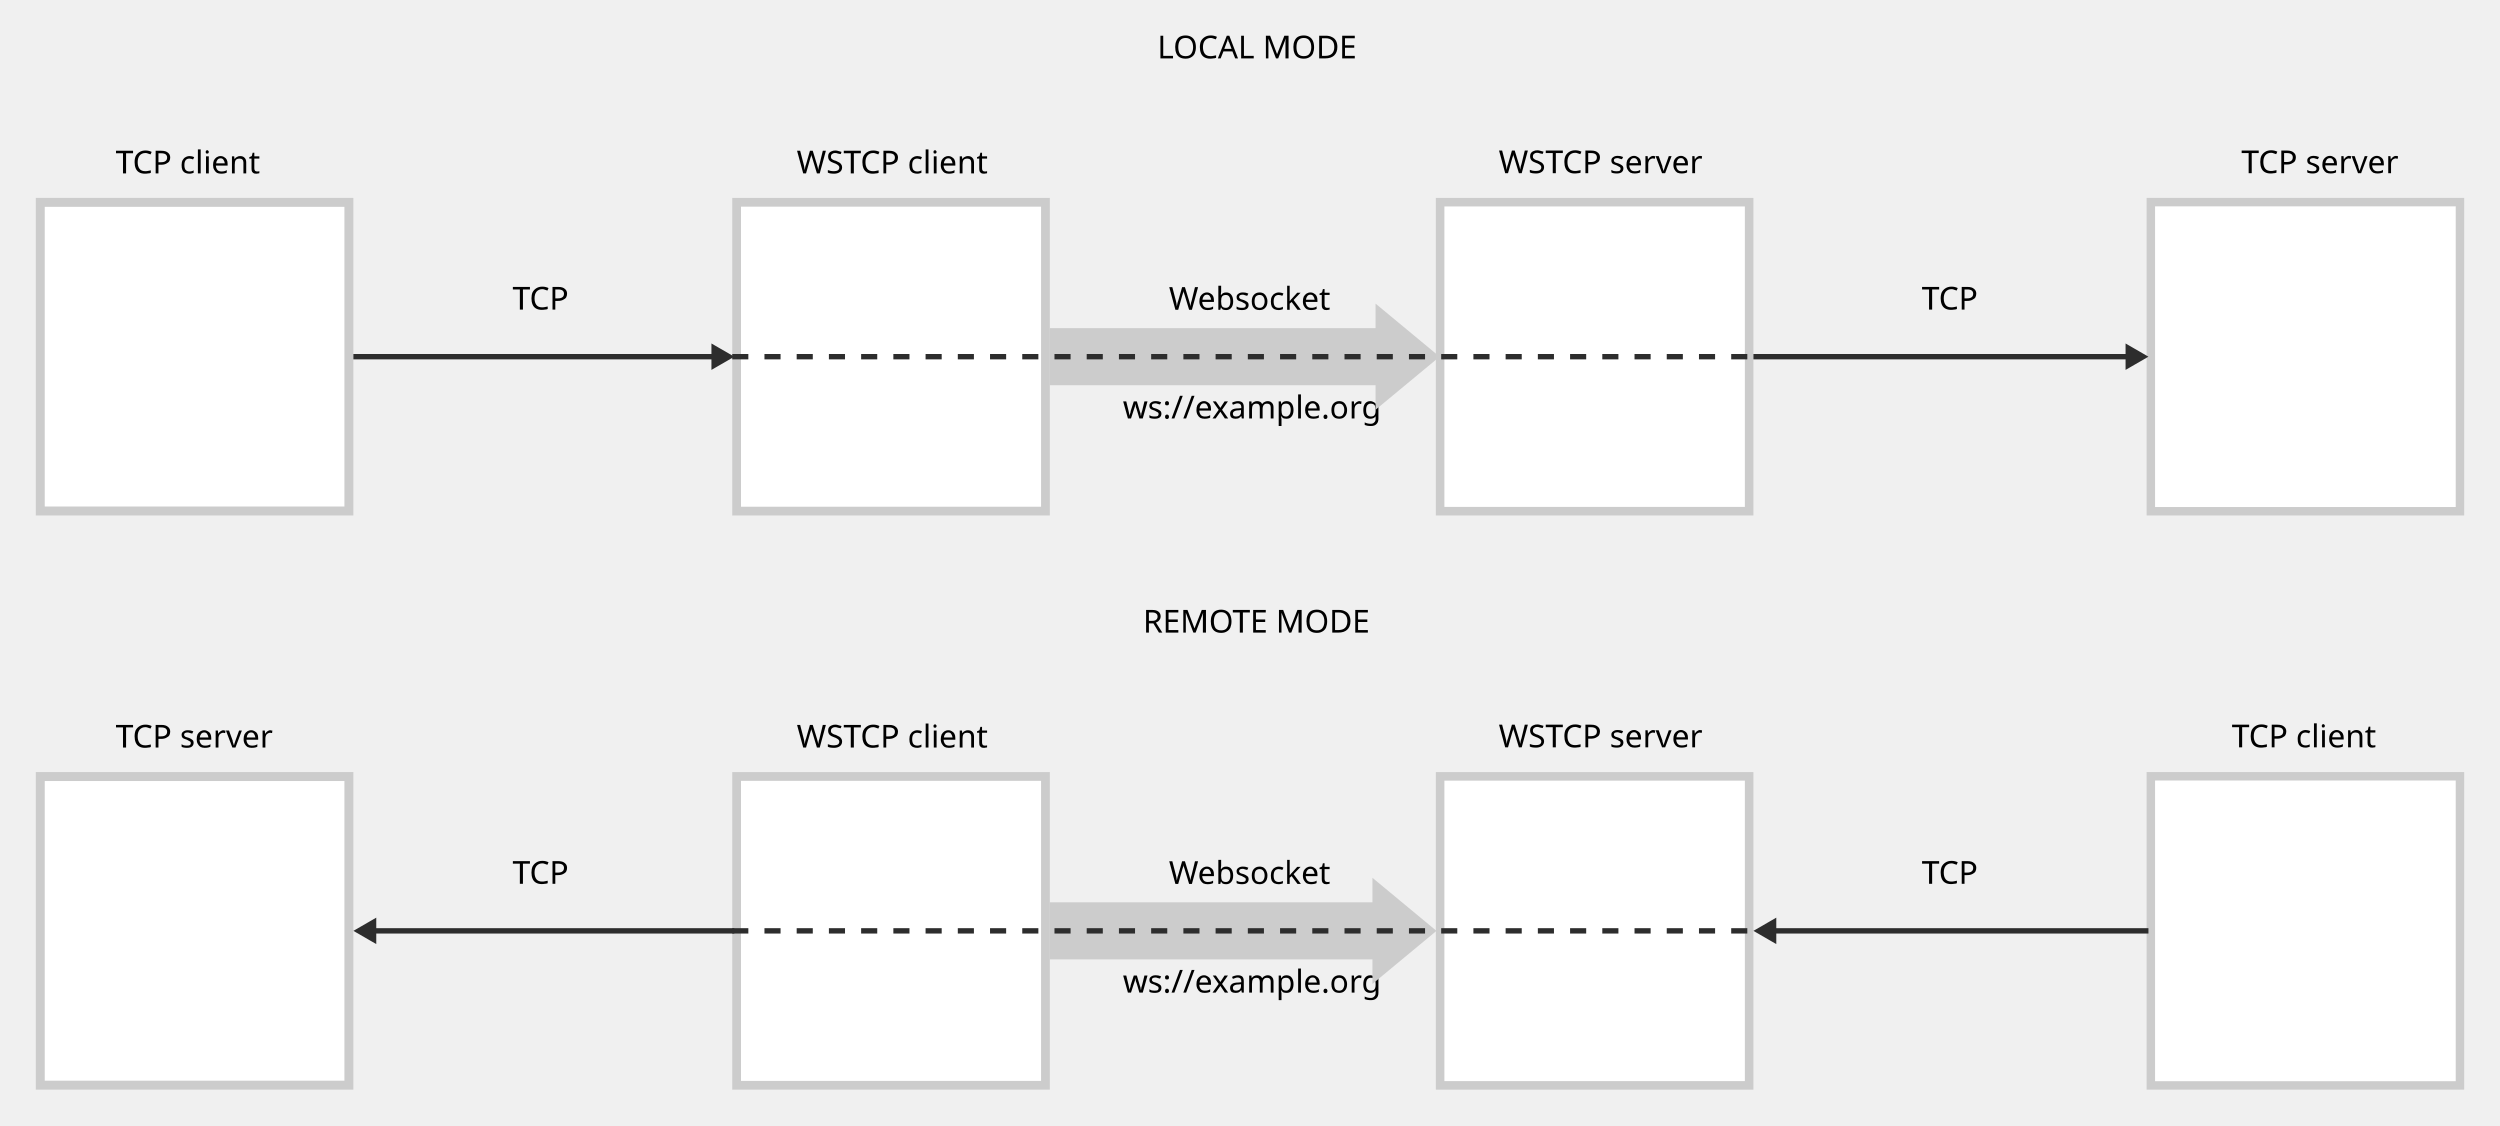
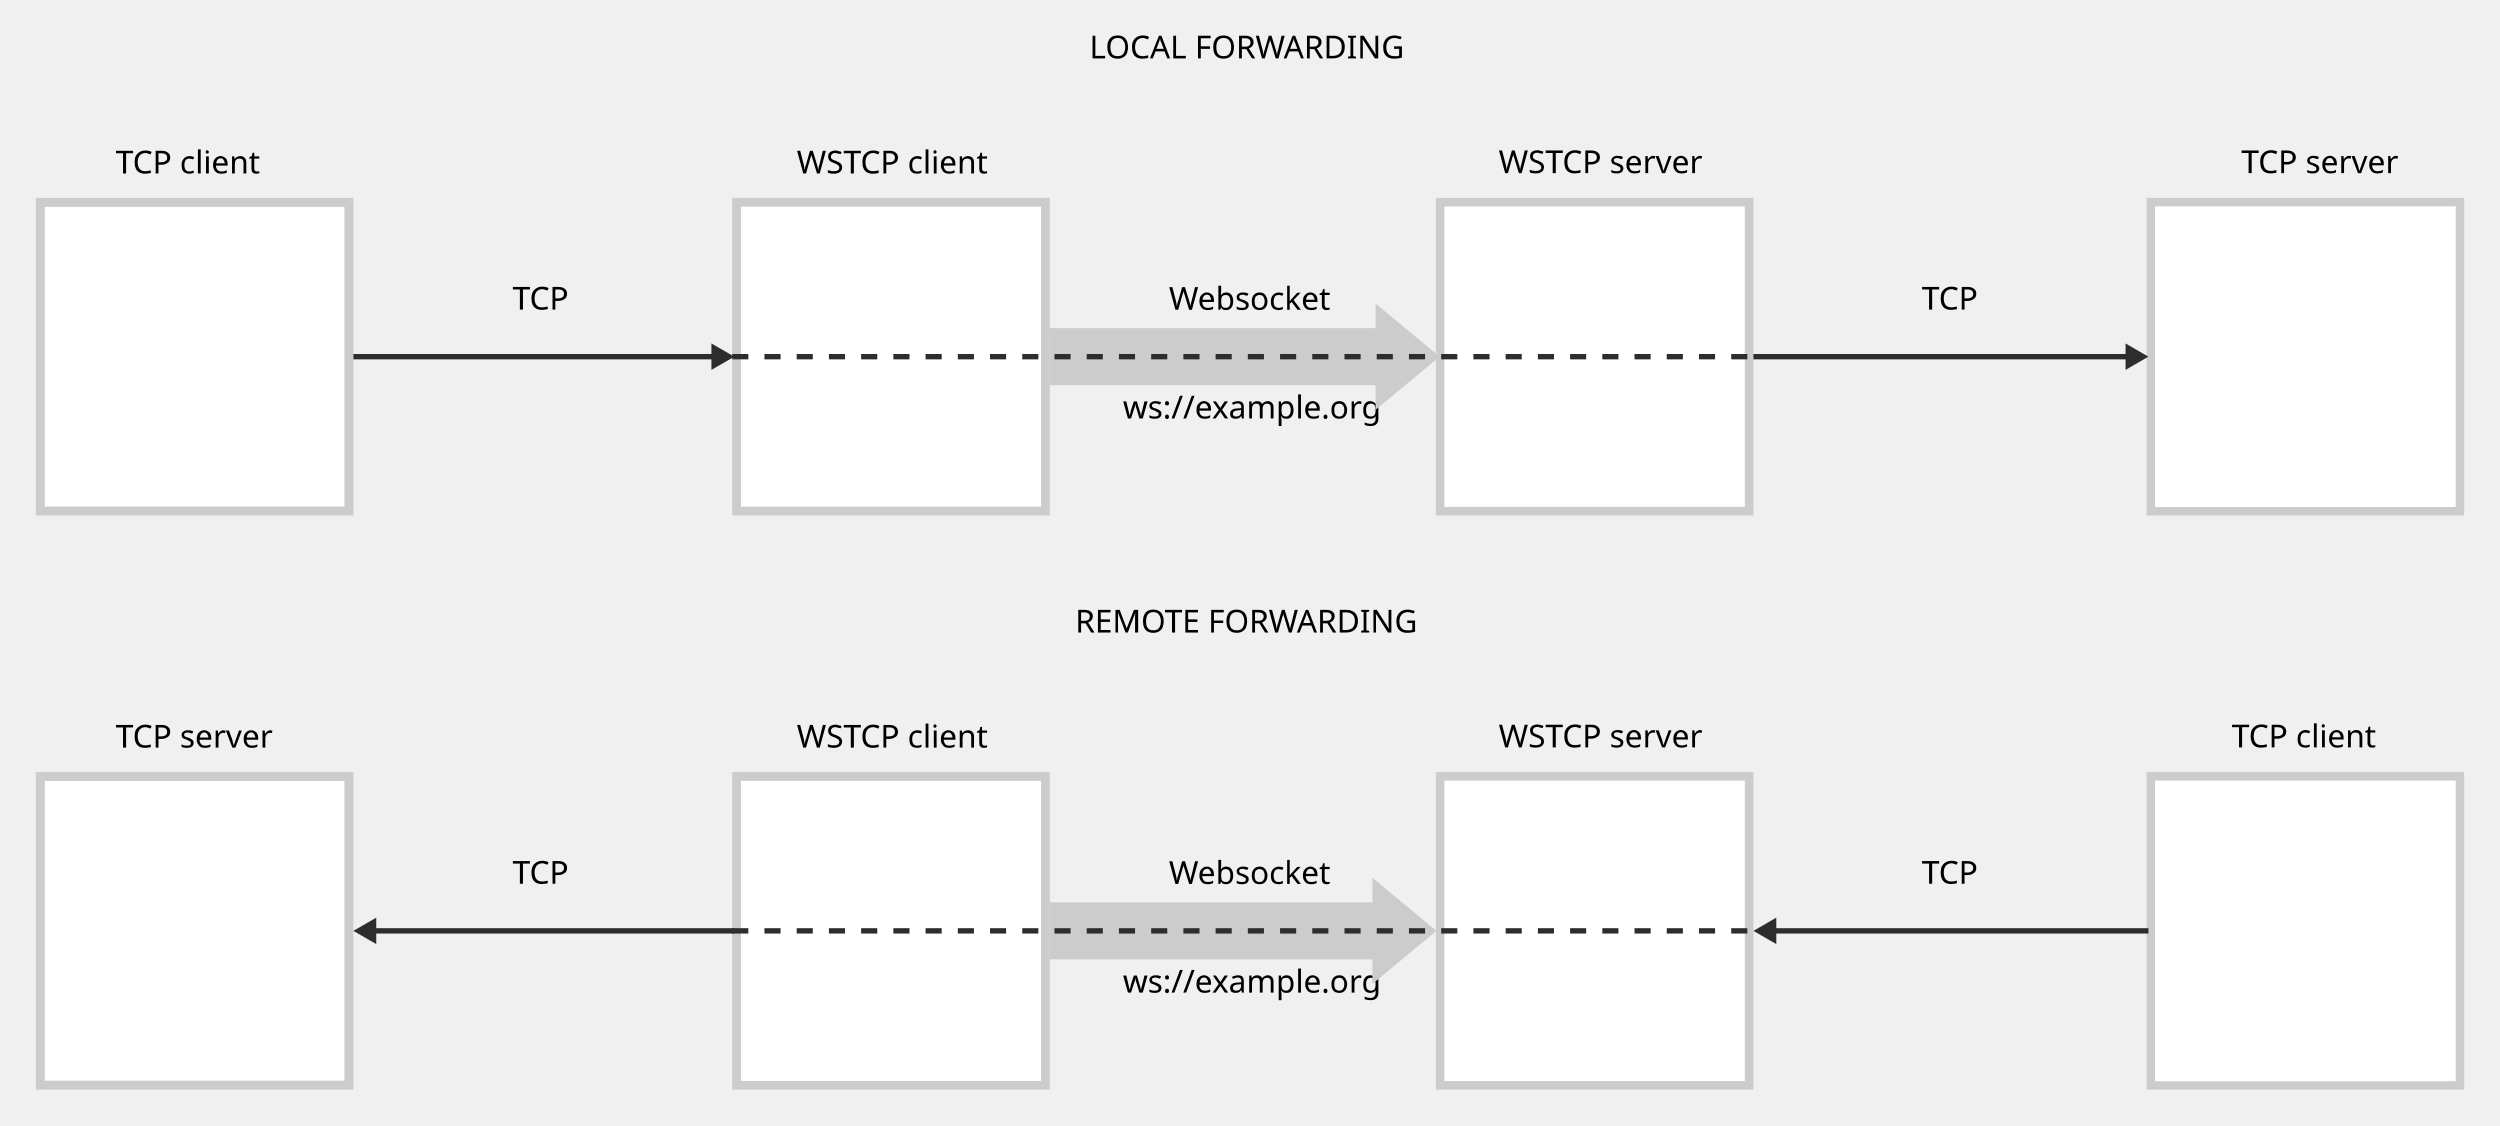
<svg xmlns="http://www.w3.org/2000/svg" id="svg8" version="1.1" viewBox="0 0 139.644 62.865" height="62.865mm" width="139.644mm">
  <defs id="defs2">
    <marker orient="auto" refY="0" refX="0" id="marker11380" style="overflow:visible">
      <path id="path11378" d="M 5.77,0 -2.88,5 V -5 Z" style="fill:#2d2d2d;fill-opacity:1;fill-rule:evenodd;stroke:#2d2d2d;stroke-width:1pt;stroke-opacity:1" transform="scale(0.4)" />
    </marker>
    <marker orient="auto" refY="0" refX="0" id="marker11083" style="overflow:visible">
      <path id="path11081" d="M 5.77,0 -2.88,5 V -5 Z" style="fill:#2d2d2d;fill-opacity:1;fill-rule:evenodd;stroke:#2d2d2d;stroke-width:1pt;stroke-opacity:1" transform="scale(0.4)" />
    </marker>
    <marker orient="auto" refY="0" refX="0" id="marker10935" style="overflow:visible">
      <path id="path10933" d="M 5.77,0 -2.88,5 V -5 Z" style="fill:#2d2d2d;fill-opacity:1;fill-rule:evenodd;stroke:#2d2d2d;stroke-width:1pt;stroke-opacity:1" transform="scale(0.4)" />
    </marker>
    <marker orient="auto" refY="0" refX="0" id="marker9847" style="overflow:visible">
      <path id="path9845" d="M 5.77,0 -2.88,5 V -5 Z" style="fill:#2d2d2d;fill-opacity:1;fill-rule:evenodd;stroke:#2d2d2d;stroke-width:1pt;stroke-opacity:1" transform="scale(0.4)" />
    </marker>
    <marker style="overflow:visible" id="marker6993" refX="0" refY="0" orient="auto">
      <path transform="scale(0.4)" style="fill:#2d2d2d;fill-opacity:1;fill-rule:evenodd;stroke:#2d2d2d;stroke-width:1pt;stroke-opacity:1" d="M 5.77,0 -2.88,5 V -5 Z" id="path6991" />
    </marker>
    <marker orient="auto" refY="0" refX="0" id="marker6851" style="overflow:visible">
      <path id="path6849" d="M 5.77,0 -2.88,5 V -5 Z" style="fill:#2d2d2d;fill-opacity:1;fill-rule:evenodd;stroke:#2d2d2d;stroke-width:1pt;stroke-opacity:1" transform="scale(0.4)" />
    </marker>
    <marker style="overflow:visible" id="marker6715" refX="0" refY="0" orient="auto">
      <path transform="scale(0.4)" style="fill:#2d2d2d;fill-opacity:1;fill-rule:evenodd;stroke:#2d2d2d;stroke-width:1pt;stroke-opacity:1" d="M 5.77,0 -2.88,5 V -5 Z" id="path6713" />
    </marker>
    <marker orient="auto" refY="0" refX="0" id="marker6461" style="overflow:visible">
      <path id="path6459" d="M 5.77,0 -2.88,5 V -5 Z" style="fill:#2d2d2d;fill-opacity:1;fill-rule:evenodd;stroke:#2d2d2d;stroke-width:1pt;stroke-opacity:1" transform="scale(0.4)" />
    </marker>
    <marker style="overflow:visible" id="marker4439" refX="0" refY="0" orient="auto">
      <path transform="scale(0.4)" style="fill:#2d2d2d;fill-opacity:1;fill-rule:evenodd;stroke:#2d2d2d;stroke-width:1pt;stroke-opacity:1" d="M 5.77,0 -2.88,5 V -5 Z" id="path4437" />
    </marker>
    <marker orient="auto" refY="0" refX="0" id="marker4327" style="overflow:visible">
      <path id="path4325" d="M 5.77,0 -2.88,5 V -5 Z" style="fill:#2d2d2d;fill-opacity:1;fill-rule:evenodd;stroke:#2d2d2d;stroke-width:1pt;stroke-opacity:1" transform="scale(0.4)" />
    </marker>
    <marker style="overflow:visible" id="marker4221" refX="0" refY="0" orient="auto">
      <path transform="scale(0.4)" style="fill:#2d2d2d;fill-opacity:1;fill-rule:evenodd;stroke:#2d2d2d;stroke-width:1pt;stroke-opacity:1" d="M 5.77,0 -2.88,5 V -5 Z" id="path4219" />
    </marker>
    <marker style="overflow:visible" id="marker4121" refX="0" refY="0" orient="auto">
      <path transform="scale(0.4)" style="fill:#2d2d2d;fill-opacity:1;fill-rule:evenodd;stroke:#2d2d2d;stroke-width:1pt;stroke-opacity:1" d="M 5.77,0 -2.88,5 V -5 Z" id="path4119" />
    </marker>
    <marker orient="auto" refY="0" refX="0" id="marker4027" style="overflow:visible">
      <path id="path4025" d="M 5.77,0 -2.88,5 V -5 Z" style="fill:#2d2d2d;fill-opacity:1;fill-rule:evenodd;stroke:#2d2d2d;stroke-width:1pt;stroke-opacity:1" transform="scale(0.4)" />
    </marker>
    <marker orient="auto" refY="0" refX="0" id="marker1674" style="overflow:visible">
      <path id="path1672" d="M 5.77,0 -2.88,5 V -5 Z" style="fill:#ffffff;fill-opacity:1;fill-rule:evenodd;stroke:#2d2d2d;stroke-width:1pt;stroke-opacity:1" transform="scale(0.4)" />
    </marker>
    <marker style="overflow:visible" id="Arrow1Lstart" refX="0" refY="0" orient="auto">
      <path transform="matrix(0.8,0,0,0.8,10,0)" style="fill-rule:evenodd;stroke:#000000;stroke-width:1pt" d="M 0,0 5,-5 -12.5,0 5,5 Z" id="path858" />
    </marker>
    <marker orient="auto" refY="0" refX="0" id="marker1415" style="overflow:visible">
      <path id="path1413" d="M 5.77,0 -2.88,5 V -5 Z" style="fill:none;fill-opacity:1;fill-rule:evenodd;stroke:#000000;stroke-width:1pt;stroke-opacity:1" transform="scale(0.4)" />
    </marker>
    <marker orient="auto" refY="0" refX="0" id="marker1291" style="overflow:visible">
      <path id="path1289" d="M 5.77,0 -2.88,5 V -5 Z" style="fill:#2d2d2d;fill-opacity:1;fill-rule:evenodd;stroke:#2d2d2d;stroke-width:1pt;stroke-opacity:1" transform="scale(0.4)" />
    </marker>
    <marker style="overflow:visible" id="TriangleOutM" refX="0" refY="0" orient="auto">
      <path transform="scale(0.4)" style="fill:#2d2d2d;fill-opacity:1;fill-rule:evenodd;stroke:#2d2d2d;stroke-width:1pt;stroke-opacity:1" d="M 5.77,0 -2.88,5 V -5 Z" id="path1003" />
    </marker>
    <marker style="overflow:visible" id="Arrow2Mend" refX="0" refY="0" orient="auto">
      <path transform="scale(-0.6)" d="M 8.719,4.034 -2.207,0.016 8.719,-4.002 c -1.745,2.372 -1.735,5.617 -6e-7,8.035 z" style="fill:#000000;fill-opacity:1;fill-rule:evenodd;stroke:#000000;stroke-width:0.625;stroke-linejoin:round;stroke-opacity:1" id="path885" />
    </marker>
    <marker style="overflow:visible" id="TriangleOutM-3" refX="0" refY="0" orient="auto">
      <path transform="scale(0.4)" style="fill:#000000;fill-opacity:1;fill-rule:evenodd;stroke:#000000;stroke-width:1pt;stroke-opacity:1" d="M 5.77,0 -2.88,5 V -5 Z" id="path1003-6" />
    </marker>
    <marker style="overflow:visible" id="TriangleOutM-5" refX="0" refY="0" orient="auto">
      <path transform="scale(0.4)" style="fill:#000000;fill-opacity:1;fill-rule:evenodd;stroke:#000000;stroke-width:1pt;stroke-opacity:1" d="M 5.77,0 -2.88,5 V -5 Z" id="path1003-3" />
    </marker>
    <marker style="overflow:visible" id="marker6585-0" refX="0" refY="0" orient="auto">
      <path transform="scale(0.4)" style="fill:#2d2d2d;fill-opacity:1;fill-rule:evenodd;stroke:#2d2d2d;stroke-width:1pt;stroke-opacity:1" d="M 5.77,0 -2.88,5 V -5 Z" id="path6583-9" />
    </marker>
  </defs>
-   <g transform="translate(-26.48147,-12.01226)" id="layer1">
-     <text id="text817" y="21.697" x="32.945" style="font-style:normal;font-variant:normal;font-weight:normal;font-stretch:normal;font-size:1.764px;line-height:1.4;font-family:'Istok Web';-inkscape-font-specification:'Istok Web';letter-spacing:0px;word-spacing:0px;fill:#000000;fill-opacity:1;stroke:none;stroke-width:0.265" xml:space="preserve">
-       <tspan style="stroke-width:0.265" y="21.697" x="32.945" id="tspan815">TCP client</tspan>
-     </text>
-     <text id="text821" y="21.685" x="151.678" style="font-style:normal;font-variant:normal;font-weight:normal;font-stretch:normal;font-size:1.764px;line-height:1.4;font-family:'Istok Web';-inkscape-font-specification:'Istok Web';letter-spacing:0px;word-spacing:0px;fill:#000000;fill-opacity:1;stroke:none;stroke-width:0.265" xml:space="preserve">
-       <tspan style="stroke-width:0.265" y="21.685" x="151.678" id="tspan819">TCP server</tspan>
-     </text>
-     <text id="text825" y="21.697" x="70.989" style="font-style:normal;font-variant:normal;font-weight:normal;font-stretch:normal;font-size:1.764px;line-height:1.4;font-family:'Istok Web';-inkscape-font-specification:'Istok Web';letter-spacing:0px;word-spacing:0px;fill:#000000;fill-opacity:1;stroke:none;stroke-width:0.265" xml:space="preserve">
-       <tspan style="stroke-width:0.265" y="21.697" x="70.989" id="tspan823">WSTCP client</tspan>
-     </text>
-     <text id="text829" y="21.685" x="110.198" style="font-style:normal;font-variant:normal;font-weight:normal;font-stretch:normal;font-size:1.764px;line-height:1.4;font-family:'Istok Web';-inkscape-font-specification:'Istok Web';letter-spacing:0px;word-spacing:0px;fill:#000000;fill-opacity:1;stroke:none;stroke-width:0.265" xml:space="preserve">
-       <tspan style="stroke-width:0.265" y="21.685" x="110.198" id="tspan827">WSTCP server</tspan>
-     </text>
-     <rect y="23.316" x="28.731" height="17.239" width="17.239" id="rect844" style="opacity:1;vector-effect:none;fill:#ffffff;fill-opacity:1;stroke:#cccccc;stroke-width:0.5;stroke-linecap:butt;stroke-linejoin:miter;stroke-miterlimit:4;stroke-dasharray:none;stroke-dashoffset:0;stroke-opacity:1" />
-     <rect y="23.311" x="67.627" height="17.25" width="17.25" id="rect846" style="opacity:1;vector-effect:none;fill:#ffffff;fill-opacity:1;stroke:#cccccc;stroke-width:0.489;stroke-linecap:butt;stroke-linejoin:miter;stroke-miterlimit:4;stroke-dasharray:none;stroke-dashoffset:0;stroke-opacity:1" />
-     <rect y="23.305" x="106.923" height="17.261" width="17.261" id="rect848" style="opacity:1;vector-effect:none;fill:#ffffff;fill-opacity:1;stroke:#cccccc;stroke-width:0.478;stroke-linecap:butt;stroke-linejoin:miter;stroke-miterlimit:4;stroke-dasharray:none;stroke-dashoffset:0;stroke-opacity:1" />
-     <rect y="23.302" x="146.622" height="17.267" width="17.267" id="rect850" style="opacity:1;vector-effect:none;fill:#ffffff;fill-opacity:1;stroke:#cccccc;stroke-width:0.472;stroke-linecap:butt;stroke-linejoin:miter;stroke-miterlimit:4;stroke-dasharray:none;stroke-dashoffset:0;stroke-opacity:1" />
-     <path style="opacity:1;vector-effect:none;fill:none;fill-opacity:1;stroke:#2d2d2d;stroke-width:0.3;stroke-linecap:butt;stroke-linejoin:miter;stroke-miterlimit:4;stroke-dasharray:none;stroke-dashoffset:0;stroke-opacity:1;marker-end:url(#marker1291)" d="M 46.22,31.936 H 66.646" id="path854" />
-     <path id="path856" d="m 124.423,31.936 h 21.213" style="fill:none;stroke:#2d2d2d;stroke-width:0.3;stroke-linecap:butt;stroke-linejoin:miter;stroke-miterlimit:4;stroke-dasharray:none;stroke-opacity:1;marker-end:url(#TriangleOutM)" />
-     <text id="text1343" y="35.386" x="89.202" style="font-style:normal;font-variant:normal;font-weight:normal;font-stretch:normal;font-size:1.764px;line-height:1.4;font-family:'Istok Web';-inkscape-font-specification:'Istok Web';letter-spacing:0px;word-spacing:0px;fill:#000000;fill-opacity:1;stroke:none;stroke-width:0.265" xml:space="preserve">
-       <tspan style="stroke-width:0.265" y="35.386" x="89.202" id="tspan1341">ws://example.org</tspan>
-     </text>
-     <text xml:space="preserve" style="font-style:normal;font-variant:normal;font-weight:normal;font-stretch:normal;font-size:1.764px;line-height:1.4;font-family:'Istok Web';-inkscape-font-specification:'Istok Web';letter-spacing:0px;word-spacing:0px;fill:#000000;fill-opacity:1;stroke:none;stroke-width:0.265" x="91.778" y="29.315" id="text1347">
-       <tspan id="tspan1345" x="91.778" y="29.315" style="stroke-width:0.265">Websocket</tspan>
-     </text>
-     <text id="text1351" y="29.304" x="133.828" style="font-style:normal;font-variant:normal;font-weight:normal;font-stretch:normal;font-size:1.764px;line-height:1.4;font-family:'Istok Web';-inkscape-font-specification:'Istok Web';letter-spacing:0px;word-spacing:0px;fill:#000000;fill-opacity:1;stroke:none;stroke-width:0.265" xml:space="preserve">
-       <tspan style="stroke-width:0.265" y="29.304" x="133.828" id="tspan1349">TCP</tspan>
-     </text>
-     <text xml:space="preserve" style="font-style:normal;font-variant:normal;font-weight:normal;font-stretch:normal;font-size:1.764px;line-height:1.4;font-family:'Istok Web';-inkscape-font-specification:'Istok Web';letter-spacing:0px;word-spacing:0px;fill:#000000;fill-opacity:1;stroke:none;stroke-width:0.265" x="55.114" y="29.304" id="text1409">
-       <tspan id="tspan1407" x="55.114" y="29.304" style="stroke-width:0.265">TCP</tspan>
-     </text>
-     <text xml:space="preserve" style="font-style:normal;font-variant:normal;font-weight:normal;font-stretch:normal;font-size:1.764px;line-height:1.4;font-family:'Istok Web';-inkscape-font-specification:'Istok Web';letter-spacing:0px;word-spacing:0px;fill:#000000;fill-opacity:1;stroke:none;stroke-width:0.265" x="91.127" y="15.273" id="text3967">
-       <tspan id="tspan3965" x="91.127" y="15.273" style="stroke-width:0.265">LOCAL MODE</tspan>
-     </text>
-     <text xml:space="preserve" style="font-style:normal;font-variant:normal;font-weight:normal;font-stretch:normal;font-size:1.764px;line-height:1.4;font-family:'Istok Web';-inkscape-font-specification:'Istok Web';letter-spacing:0px;word-spacing:0px;fill:#000000;fill-opacity:1;stroke:none;stroke-width:0.265" x="32.945" y="53.769" id="text6405">
-       <tspan id="tspan6403" x="32.945" y="53.769" style="stroke-width:0.265">TCP server</tspan>
-     </text>
-     <text xml:space="preserve" style="font-style:normal;font-variant:normal;font-weight:normal;font-stretch:normal;font-size:1.764px;line-height:1.4;font-family:'Istok Web';-inkscape-font-specification:'Istok Web';letter-spacing:0px;word-spacing:0px;fill:#000000;fill-opacity:1;stroke:none;stroke-width:0.265" x="151.143" y="53.757" id="text6409">
-       <tspan id="tspan6407" x="151.143" y="53.757" style="stroke-width:0.265">TCP client</tspan>
-     </text>
-     <text xml:space="preserve" style="font-style:normal;font-variant:normal;font-weight:normal;font-stretch:normal;font-size:1.764px;line-height:1.4;font-family:'Istok Web';-inkscape-font-specification:'Istok Web';letter-spacing:0px;word-spacing:0px;fill:#000000;fill-opacity:1;stroke:none;stroke-width:0.265" x="70.989" y="53.769" id="text6413">
-       <tspan id="tspan6411" x="70.989" y="53.769" style="stroke-width:0.265">WSTCP client</tspan>
-     </text>
-     <text xml:space="preserve" style="font-style:normal;font-variant:normal;font-weight:normal;font-stretch:normal;font-size:1.764px;line-height:1.4;font-family:'Istok Web';-inkscape-font-specification:'Istok Web';letter-spacing:0px;word-spacing:0px;fill:#000000;fill-opacity:1;stroke:none;stroke-width:0.265" x="110.198" y="53.757" id="text6417">
-       <tspan id="tspan6415" x="110.198" y="53.757" style="stroke-width:0.265">WSTCP server</tspan>
-     </text>
-     <rect style="opacity:1;vector-effect:none;fill:#ffffff;fill-opacity:1;stroke:#cccccc;stroke-width:0.5;stroke-linecap:butt;stroke-linejoin:miter;stroke-miterlimit:4;stroke-dasharray:none;stroke-dashoffset:0;stroke-opacity:1" id="rect6419" width="17.239" height="17.239" x="28.731" y="55.388" />
-     <rect style="opacity:1;vector-effect:none;fill:#ffffff;fill-opacity:1;stroke:#cccccc;stroke-width:0.489;stroke-linecap:butt;stroke-linejoin:miter;stroke-miterlimit:4;stroke-dasharray:none;stroke-dashoffset:0;stroke-opacity:1" id="rect6421" width="17.25" height="17.25" x="67.627" y="55.383" />
-     <rect style="opacity:1;vector-effect:none;fill:#ffffff;fill-opacity:1;stroke:#cccccc;stroke-width:0.478;stroke-linecap:butt;stroke-linejoin:miter;stroke-miterlimit:4;stroke-dasharray:none;stroke-dashoffset:0;stroke-opacity:1" id="rect6423" width="17.261" height="17.261" x="106.923" y="55.378" />
-     <rect style="opacity:1;vector-effect:none;fill:#ffffff;fill-opacity:1;stroke:#cccccc;stroke-width:0.472;stroke-linecap:butt;stroke-linejoin:miter;stroke-miterlimit:4;stroke-dasharray:none;stroke-dashoffset:0;stroke-opacity:1" id="rect6427" width="17.267" height="17.267" x="146.622" y="55.374" />
-     <text xml:space="preserve" style="font-style:normal;font-variant:normal;font-weight:normal;font-stretch:normal;font-size:1.764px;line-height:1.4;font-family:'Istok Web';-inkscape-font-specification:'Istok Web';letter-spacing:0px;word-spacing:0px;fill:#000000;fill-opacity:1;stroke:none;stroke-width:0.265" x="89.202" y="67.458" id="text6437">
-       <tspan id="tspan6435" x="89.202" y="67.458" style="stroke-width:0.265">ws://example.org</tspan>
-     </text>
-     <text id="text6441" y="61.387" x="91.778" style="font-style:normal;font-variant:normal;font-weight:normal;font-stretch:normal;font-size:1.764px;line-height:1.4;font-family:'Istok Web';-inkscape-font-specification:'Istok Web';letter-spacing:0px;word-spacing:0px;fill:#000000;fill-opacity:1;stroke:none;stroke-width:0.265" xml:space="preserve">
-       <tspan style="stroke-width:0.265" y="61.387" x="91.778" id="tspan6439">Websocket</tspan>
-     </text>
-     <text xml:space="preserve" style="font-style:normal;font-variant:normal;font-weight:normal;font-stretch:normal;font-size:1.764px;line-height:1.4;font-family:'Istok Web';-inkscape-font-specification:'Istok Web';letter-spacing:0px;word-spacing:0px;fill:#000000;fill-opacity:1;stroke:none;stroke-width:0.265" x="133.828" y="61.376" id="text6445">
-       <tspan id="tspan6443" x="133.828" y="61.376" style="stroke-width:0.265">TCP</tspan>
-     </text>
-     <text id="text6449" y="61.376" x="55.114" style="font-style:normal;font-variant:normal;font-weight:normal;font-stretch:normal;font-size:1.764px;line-height:1.4;font-family:'Istok Web';-inkscape-font-specification:'Istok Web';letter-spacing:0px;word-spacing:0px;fill:#000000;fill-opacity:1;stroke:none;stroke-width:0.265" xml:space="preserve">
-       <tspan style="stroke-width:0.265" y="61.376" x="55.114" id="tspan6447">TCP</tspan>
-     </text>
-     <text id="text6457" y="47.346" x="90.329" style="font-style:normal;font-variant:normal;font-weight:normal;font-stretch:normal;font-size:1.764px;line-height:1.4;font-family:'Istok Web';-inkscape-font-specification:'Istok Web';letter-spacing:0px;word-spacing:0px;fill:#000000;fill-opacity:1;stroke:none;stroke-width:0.265" xml:space="preserve">
-       <tspan style="stroke-width:0.265" y="47.346" x="90.329" id="tspan6455">REMOTE MODE</tspan>
-     </text>
-     <rect style="opacity:1;vector-effect:none;fill:#cccccc;fill-opacity:1;stroke:none;stroke-width:0.216;stroke-linecap:butt;stroke-linejoin:miter;stroke-miterlimit:4;stroke-dasharray:none;stroke-dashoffset:0;stroke-opacity:1" id="rect7941" width="18.754" height="3.188" x="85.115" y="30.341" />
-     <path id="path8899" d="m 106.894,31.936 -3.576,-2.964 5e-5,5.929 3.576,-2.964" style="opacity:1;vector-effect:none;fill:#cccccc;fill-opacity:1;stroke:none;stroke-width:0.322;stroke-linecap:butt;stroke-linejoin:miter;stroke-miterlimit:4;stroke-dasharray:none;stroke-dashoffset:0;stroke-opacity:1" />
-     <path id="path1765" d="M 67.382,31.936 H 124.423" style="opacity:1;vector-effect:none;fill:none;fill-opacity:1;stroke:#2d2d2d;stroke-width:0.3;stroke-linecap:butt;stroke-linejoin:miter;stroke-miterlimit:4;stroke-dasharray:0.9,0.9;stroke-dashoffset:0;stroke-opacity:1" />
-     <rect y="62.414" x="85.115" height="3.188" width="18.203" id="rect10923" style="opacity:1;vector-effect:none;fill:#cccccc;fill-opacity:1;stroke:none;stroke-width:0.216;stroke-linecap:butt;stroke-linejoin:miter;stroke-miterlimit:4;stroke-dasharray:none;stroke-dashoffset:0;stroke-opacity:1" />
-     <path style="opacity:1;vector-effect:none;fill:none;fill-opacity:1;stroke:#2d2d2d;stroke-width:0.3;stroke-linecap:butt;stroke-linejoin:miter;stroke-miterlimit:4;stroke-dasharray:none;stroke-dashoffset:0;stroke-opacity:1;marker-end:url(#marker11083)" d="M 67.498,64.008 H 47.073" id="path10925" />
-     <path id="path10927" d="M 146.488,64.008 H 125.275" style="fill:none;stroke:#2d2d2d;stroke-width:0.3;stroke-linecap:butt;stroke-linejoin:miter;stroke-miterlimit:4;stroke-dasharray:none;stroke-opacity:1;marker-end:url(#marker10935)" />
-     <path id="path10929" d="m 106.719,64.008 -3.576,-2.964 5e-5,5.929 3.576,-2.964" style="opacity:1;vector-effect:none;fill:#cccccc;fill-opacity:1;stroke:none;stroke-width:0.322;stroke-linecap:butt;stroke-linejoin:miter;stroke-miterlimit:4;stroke-dasharray:none;stroke-dashoffset:0;stroke-opacity:1" />
-     <path id="path10931" d="M 67.382,64.008 H 124.423" style="opacity:1;vector-effect:none;fill:none;fill-opacity:1;stroke:#2d2d2d;stroke-width:0.3;stroke-linecap:butt;stroke-linejoin:miter;stroke-miterlimit:4;stroke-dasharray:0.9, 0.9;stroke-dashoffset:0;stroke-opacity:1" />
-   </g>
+   <text xml:space="preserve" style="font-style:normal;font-variant:normal;font-weight:normal;font-stretch:normal;font-size:1.764px;line-height:1.4;font-family:'Istok Web';-inkscape-font-specification:'Istok Web';letter-spacing:0px;word-spacing:0px;fill:#000000;fill-opacity:1;stroke:none;stroke-width:0.265" x="6.463" y="9.685" id="text817">
+     <tspan id="tspan815" x="6.463" y="9.685" style="stroke-width:0.265">TCP client</tspan>
+   </text>
+   <text xml:space="preserve" style="font-style:normal;font-variant:normal;font-weight:normal;font-stretch:normal;font-size:1.764px;line-height:1.4;font-family:'Istok Web';-inkscape-font-specification:'Istok Web';letter-spacing:0px;word-spacing:0px;fill:#000000;fill-opacity:1;stroke:none;stroke-width:0.265" x="125.196" y="9.672" id="text821">
+     <tspan id="tspan819" x="125.196" y="9.672" style="stroke-width:0.265">TCP server</tspan>
+   </text>
+   <text xml:space="preserve" style="font-style:normal;font-variant:normal;font-weight:normal;font-stretch:normal;font-size:1.764px;line-height:1.4;font-family:'Istok Web';-inkscape-font-specification:'Istok Web';letter-spacing:0px;word-spacing:0px;fill:#000000;fill-opacity:1;stroke:none;stroke-width:0.265" x="44.508" y="9.685" id="text825">
+     <tspan id="tspan823" x="44.508" y="9.685" style="stroke-width:0.265">WSTCP client</tspan>
+   </text>
+   <text xml:space="preserve" style="font-style:normal;font-variant:normal;font-weight:normal;font-stretch:normal;font-size:1.764px;line-height:1.4;font-family:'Istok Web';-inkscape-font-specification:'Istok Web';letter-spacing:0px;word-spacing:0px;fill:#000000;fill-opacity:1;stroke:none;stroke-width:0.265" x="83.716" y="9.672" id="text829">
+     <tspan id="tspan827" x="83.716" y="9.672" style="stroke-width:0.265">WSTCP server</tspan>
+   </text>
+   <rect style="opacity:1;vector-effect:none;fill:#ffffff;fill-opacity:1;stroke:#cccccc;stroke-width:0.5;stroke-linecap:butt;stroke-linejoin:miter;stroke-miterlimit:4;stroke-dasharray:none;stroke-dashoffset:0;stroke-opacity:1" id="rect844" width="17.239" height="17.239" x="2.25" y="11.304" />
+   <rect style="opacity:1;vector-effect:none;fill:#ffffff;fill-opacity:1;stroke:#cccccc;stroke-width:0.489;stroke-linecap:butt;stroke-linejoin:miter;stroke-miterlimit:4;stroke-dasharray:none;stroke-dashoffset:0;stroke-opacity:1" id="rect846" width="17.25" height="17.25" x="41.145" y="11.298" />
+   <rect style="opacity:1;vector-effect:none;fill:#ffffff;fill-opacity:1;stroke:#cccccc;stroke-width:0.478;stroke-linecap:butt;stroke-linejoin:miter;stroke-miterlimit:4;stroke-dasharray:none;stroke-dashoffset:0;stroke-opacity:1" id="rect848" width="17.261" height="17.261" x="80.441" y="11.293" />
+   <rect style="opacity:1;vector-effect:none;fill:#ffffff;fill-opacity:1;stroke:#cccccc;stroke-width:0.472;stroke-linecap:butt;stroke-linejoin:miter;stroke-miterlimit:4;stroke-dasharray:none;stroke-dashoffset:0;stroke-opacity:1" id="rect850" width="17.267" height="17.267" x="120.141" y="11.29" />
+   <path id="path854" d="M 19.739,19.923 H 40.164" style="opacity:1;vector-effect:none;fill:none;fill-opacity:1;stroke:#2d2d2d;stroke-width:0.3;stroke-linecap:butt;stroke-linejoin:miter;stroke-miterlimit:4;stroke-dasharray:none;stroke-dashoffset:0;stroke-opacity:1;marker-end:url(#marker1291)" />
+   <path style="fill:none;stroke:#2d2d2d;stroke-width:0.3;stroke-linecap:butt;stroke-linejoin:miter;stroke-miterlimit:4;stroke-dasharray:none;stroke-opacity:1;marker-end:url(#TriangleOutM)" d="M 97.941,19.923 H 119.154" id="path856" />
+   <text xml:space="preserve" style="font-style:normal;font-variant:normal;font-weight:normal;font-stretch:normal;font-size:1.764px;line-height:1.4;font-family:'Istok Web';-inkscape-font-specification:'Istok Web';letter-spacing:0px;word-spacing:0px;fill:#000000;fill-opacity:1;stroke:none;stroke-width:0.265" x="62.721" y="23.374" id="text1343">
+     <tspan id="tspan1341" x="62.721" y="23.374" style="stroke-width:0.265">ws://example.org</tspan>
+   </text>
+   <text id="text1347" y="17.302" x="65.296" style="font-style:normal;font-variant:normal;font-weight:normal;font-stretch:normal;font-size:1.764px;line-height:1.4;font-family:'Istok Web';-inkscape-font-specification:'Istok Web';letter-spacing:0px;word-spacing:0px;fill:#000000;fill-opacity:1;stroke:none;stroke-width:0.265" xml:space="preserve">
+     <tspan style="stroke-width:0.265" y="17.302" x="65.296" id="tspan1345">Websocket</tspan>
+   </text>
+   <text xml:space="preserve" style="font-style:normal;font-variant:normal;font-weight:normal;font-stretch:normal;font-size:1.764px;line-height:1.4;font-family:'Istok Web';-inkscape-font-specification:'Istok Web';letter-spacing:0px;word-spacing:0px;fill:#000000;fill-opacity:1;stroke:none;stroke-width:0.265" x="107.346" y="17.292" id="text1351">
+     <tspan id="tspan1349" x="107.346" y="17.292" style="stroke-width:0.265">TCP</tspan>
+   </text>
+   <text id="text1409" y="17.292" x="28.633" style="font-style:normal;font-variant:normal;font-weight:normal;font-stretch:normal;font-size:1.764px;line-height:1.4;font-family:'Istok Web';-inkscape-font-specification:'Istok Web';letter-spacing:0px;word-spacing:0px;fill:#000000;fill-opacity:1;stroke:none;stroke-width:0.265" xml:space="preserve">
+     <tspan style="stroke-width:0.265" y="17.292" x="28.633" id="tspan1407">TCP</tspan>
+   </text>
+   <text id="text3967" y="3.261" x="60.856" style="font-style:normal;font-variant:normal;font-weight:normal;font-stretch:normal;font-size:1.764px;line-height:1.4;font-family:'Istok Web';-inkscape-font-specification:'Istok Web';letter-spacing:0px;word-spacing:0px;fill:#000000;fill-opacity:1;stroke:none;stroke-width:0.265" xml:space="preserve">
+     <tspan style="stroke-width:0.265" y="3.261" x="60.856" id="tspan3965">LOCAL FORWARDING</tspan>
+   </text>
+   <text id="text6405" y="41.757" x="6.463" style="font-style:normal;font-variant:normal;font-weight:normal;font-stretch:normal;font-size:1.764px;line-height:1.4;font-family:'Istok Web';-inkscape-font-specification:'Istok Web';letter-spacing:0px;word-spacing:0px;fill:#000000;fill-opacity:1;stroke:none;stroke-width:0.265" xml:space="preserve">
+     <tspan style="stroke-width:0.265" y="41.757" x="6.463" id="tspan6403">TCP server</tspan>
+   </text>
+   <text id="text6409" y="41.745" x="124.662" style="font-style:normal;font-variant:normal;font-weight:normal;font-stretch:normal;font-size:1.764px;line-height:1.4;font-family:'Istok Web';-inkscape-font-specification:'Istok Web';letter-spacing:0px;word-spacing:0px;fill:#000000;fill-opacity:1;stroke:none;stroke-width:0.265" xml:space="preserve">
+     <tspan style="stroke-width:0.265" y="41.745" x="124.662" id="tspan6407">TCP client</tspan>
+   </text>
+   <text id="text6413" y="41.757" x="44.508" style="font-style:normal;font-variant:normal;font-weight:normal;font-stretch:normal;font-size:1.764px;line-height:1.4;font-family:'Istok Web';-inkscape-font-specification:'Istok Web';letter-spacing:0px;word-spacing:0px;fill:#000000;fill-opacity:1;stroke:none;stroke-width:0.265" xml:space="preserve">
+     <tspan style="stroke-width:0.265" y="41.757" x="44.508" id="tspan6411">WSTCP client</tspan>
+   </text>
+   <text id="text6417" y="41.745" x="83.716" style="font-style:normal;font-variant:normal;font-weight:normal;font-stretch:normal;font-size:1.764px;line-height:1.4;font-family:'Istok Web';-inkscape-font-specification:'Istok Web';letter-spacing:0px;word-spacing:0px;fill:#000000;fill-opacity:1;stroke:none;stroke-width:0.265" xml:space="preserve">
+     <tspan style="stroke-width:0.265" y="41.745" x="83.716" id="tspan6415">WSTCP server</tspan>
+   </text>
+   <rect y="43.376" x="2.25" height="17.239" width="17.239" id="rect6419" style="opacity:1;vector-effect:none;fill:#ffffff;fill-opacity:1;stroke:#cccccc;stroke-width:0.5;stroke-linecap:butt;stroke-linejoin:miter;stroke-miterlimit:4;stroke-dasharray:none;stroke-dashoffset:0;stroke-opacity:1" />
+   <rect y="43.371" x="41.145" height="17.25" width="17.25" id="rect6421" style="opacity:1;vector-effect:none;fill:#ffffff;fill-opacity:1;stroke:#cccccc;stroke-width:0.489;stroke-linecap:butt;stroke-linejoin:miter;stroke-miterlimit:4;stroke-dasharray:none;stroke-dashoffset:0;stroke-opacity:1" />
+   <rect y="43.365" x="80.441" height="17.261" width="17.261" id="rect6423" style="opacity:1;vector-effect:none;fill:#ffffff;fill-opacity:1;stroke:#cccccc;stroke-width:0.478;stroke-linecap:butt;stroke-linejoin:miter;stroke-miterlimit:4;stroke-dasharray:none;stroke-dashoffset:0;stroke-opacity:1" />
+   <rect y="43.362" x="120.141" height="17.267" width="17.267" id="rect6427" style="opacity:1;vector-effect:none;fill:#ffffff;fill-opacity:1;stroke:#cccccc;stroke-width:0.472;stroke-linecap:butt;stroke-linejoin:miter;stroke-miterlimit:4;stroke-dasharray:none;stroke-dashoffset:0;stroke-opacity:1" />
+   <text id="text6437" y="55.446" x="62.721" style="font-style:normal;font-variant:normal;font-weight:normal;font-stretch:normal;font-size:1.764px;line-height:1.4;font-family:'Istok Web';-inkscape-font-specification:'Istok Web';letter-spacing:0px;word-spacing:0px;fill:#000000;fill-opacity:1;stroke:none;stroke-width:0.265" xml:space="preserve">
+     <tspan style="stroke-width:0.265" y="55.446" x="62.721" id="tspan6435">ws://example.org</tspan>
+   </text>
+   <text xml:space="preserve" style="font-style:normal;font-variant:normal;font-weight:normal;font-stretch:normal;font-size:1.764px;line-height:1.4;font-family:'Istok Web';-inkscape-font-specification:'Istok Web';letter-spacing:0px;word-spacing:0px;fill:#000000;fill-opacity:1;stroke:none;stroke-width:0.265" x="65.296" y="49.375" id="text6441">
+     <tspan id="tspan6439" x="65.296" y="49.375" style="stroke-width:0.265">Websocket</tspan>
+   </text>
+   <text id="text6445" y="49.364" x="107.346" style="font-style:normal;font-variant:normal;font-weight:normal;font-stretch:normal;font-size:1.764px;line-height:1.4;font-family:'Istok Web';-inkscape-font-specification:'Istok Web';letter-spacing:0px;word-spacing:0px;fill:#000000;fill-opacity:1;stroke:none;stroke-width:0.265" xml:space="preserve">
+     <tspan style="stroke-width:0.265" y="49.364" x="107.346" id="tspan6443">TCP</tspan>
+   </text>
+   <text xml:space="preserve" style="font-style:normal;font-variant:normal;font-weight:normal;font-stretch:normal;font-size:1.764px;line-height:1.4;font-family:'Istok Web';-inkscape-font-specification:'Istok Web';letter-spacing:0px;word-spacing:0px;fill:#000000;fill-opacity:1;stroke:none;stroke-width:0.265" x="28.633" y="49.364" id="text6449">
+     <tspan id="tspan6447" x="28.633" y="49.364" style="stroke-width:0.265">TCP</tspan>
+   </text>
+   <text xml:space="preserve" style="font-style:normal;font-variant:normal;font-weight:normal;font-stretch:normal;font-size:1.764px;line-height:1.4;font-family:'Istok Web';-inkscape-font-specification:'Istok Web';letter-spacing:0px;word-spacing:0px;fill:#000000;fill-opacity:1;stroke:none;stroke-width:0.265" x="60.058" y="35.333" id="text6457">
+     <tspan id="tspan6455" x="60.058" y="35.333" style="stroke-width:0.265">REMOTE FORWARDING</tspan>
+   </text>
+   <rect y="18.329" x="58.633" height="3.188" width="18.754" id="rect7941" style="opacity:1;vector-effect:none;fill:#cccccc;fill-opacity:1;stroke:none;stroke-width:0.216;stroke-linecap:butt;stroke-linejoin:miter;stroke-miterlimit:4;stroke-dasharray:none;stroke-dashoffset:0;stroke-opacity:1" />
+   <path style="opacity:1;vector-effect:none;fill:#cccccc;fill-opacity:1;stroke:none;stroke-width:0.322;stroke-linecap:butt;stroke-linejoin:miter;stroke-miterlimit:4;stroke-dasharray:none;stroke-dashoffset:0;stroke-opacity:1" d="m 80.413,19.923 -3.576,-2.964 5e-5,5.929 3.576,-2.964" id="path8899" />
+   <path style="opacity:1;vector-effect:none;fill:none;fill-opacity:1;stroke:#2d2d2d;stroke-width:0.3;stroke-linecap:butt;stroke-linejoin:miter;stroke-miterlimit:4;stroke-dasharray:0.9, 0.9;stroke-dashoffset:0;stroke-opacity:1" d="M 40.901,19.923 H 97.941" id="path1765" />
+   <rect style="opacity:1;vector-effect:none;fill:#cccccc;fill-opacity:1;stroke:none;stroke-width:0.216;stroke-linecap:butt;stroke-linejoin:miter;stroke-miterlimit:4;stroke-dasharray:none;stroke-dashoffset:0;stroke-opacity:1" id="rect10923" width="18.203" height="3.188" x="58.633" y="50.401" />
+   <path id="path10925" d="M 41.016,51.996 H 20.591" style="opacity:1;vector-effect:none;fill:none;fill-opacity:1;stroke:#2d2d2d;stroke-width:0.3;stroke-linecap:butt;stroke-linejoin:miter;stroke-miterlimit:4;stroke-dasharray:none;stroke-dashoffset:0;stroke-opacity:1;marker-end:url(#marker11083)" />
+   <path style="fill:none;stroke:#2d2d2d;stroke-width:0.3;stroke-linecap:butt;stroke-linejoin:miter;stroke-miterlimit:4;stroke-dasharray:none;stroke-opacity:1;marker-end:url(#marker10935)" d="M 120.006,51.996 H 98.794" id="path10927" />
+   <path style="opacity:1;vector-effect:none;fill:#cccccc;fill-opacity:1;stroke:none;stroke-width:0.322;stroke-linecap:butt;stroke-linejoin:miter;stroke-miterlimit:4;stroke-dasharray:none;stroke-dashoffset:0;stroke-opacity:1" d="m 80.237,51.996 -3.576,-2.964 5e-5,5.929 3.576,-2.964" id="path10929" />
+   <path style="opacity:1;vector-effect:none;fill:none;fill-opacity:1;stroke:#2d2d2d;stroke-width:0.3;stroke-linecap:butt;stroke-linejoin:miter;stroke-miterlimit:4;stroke-dasharray:0.9, 0.9;stroke-dashoffset:0;stroke-opacity:1" d="M 40.901,51.996 H 97.941" id="path10931" />
</svg>
